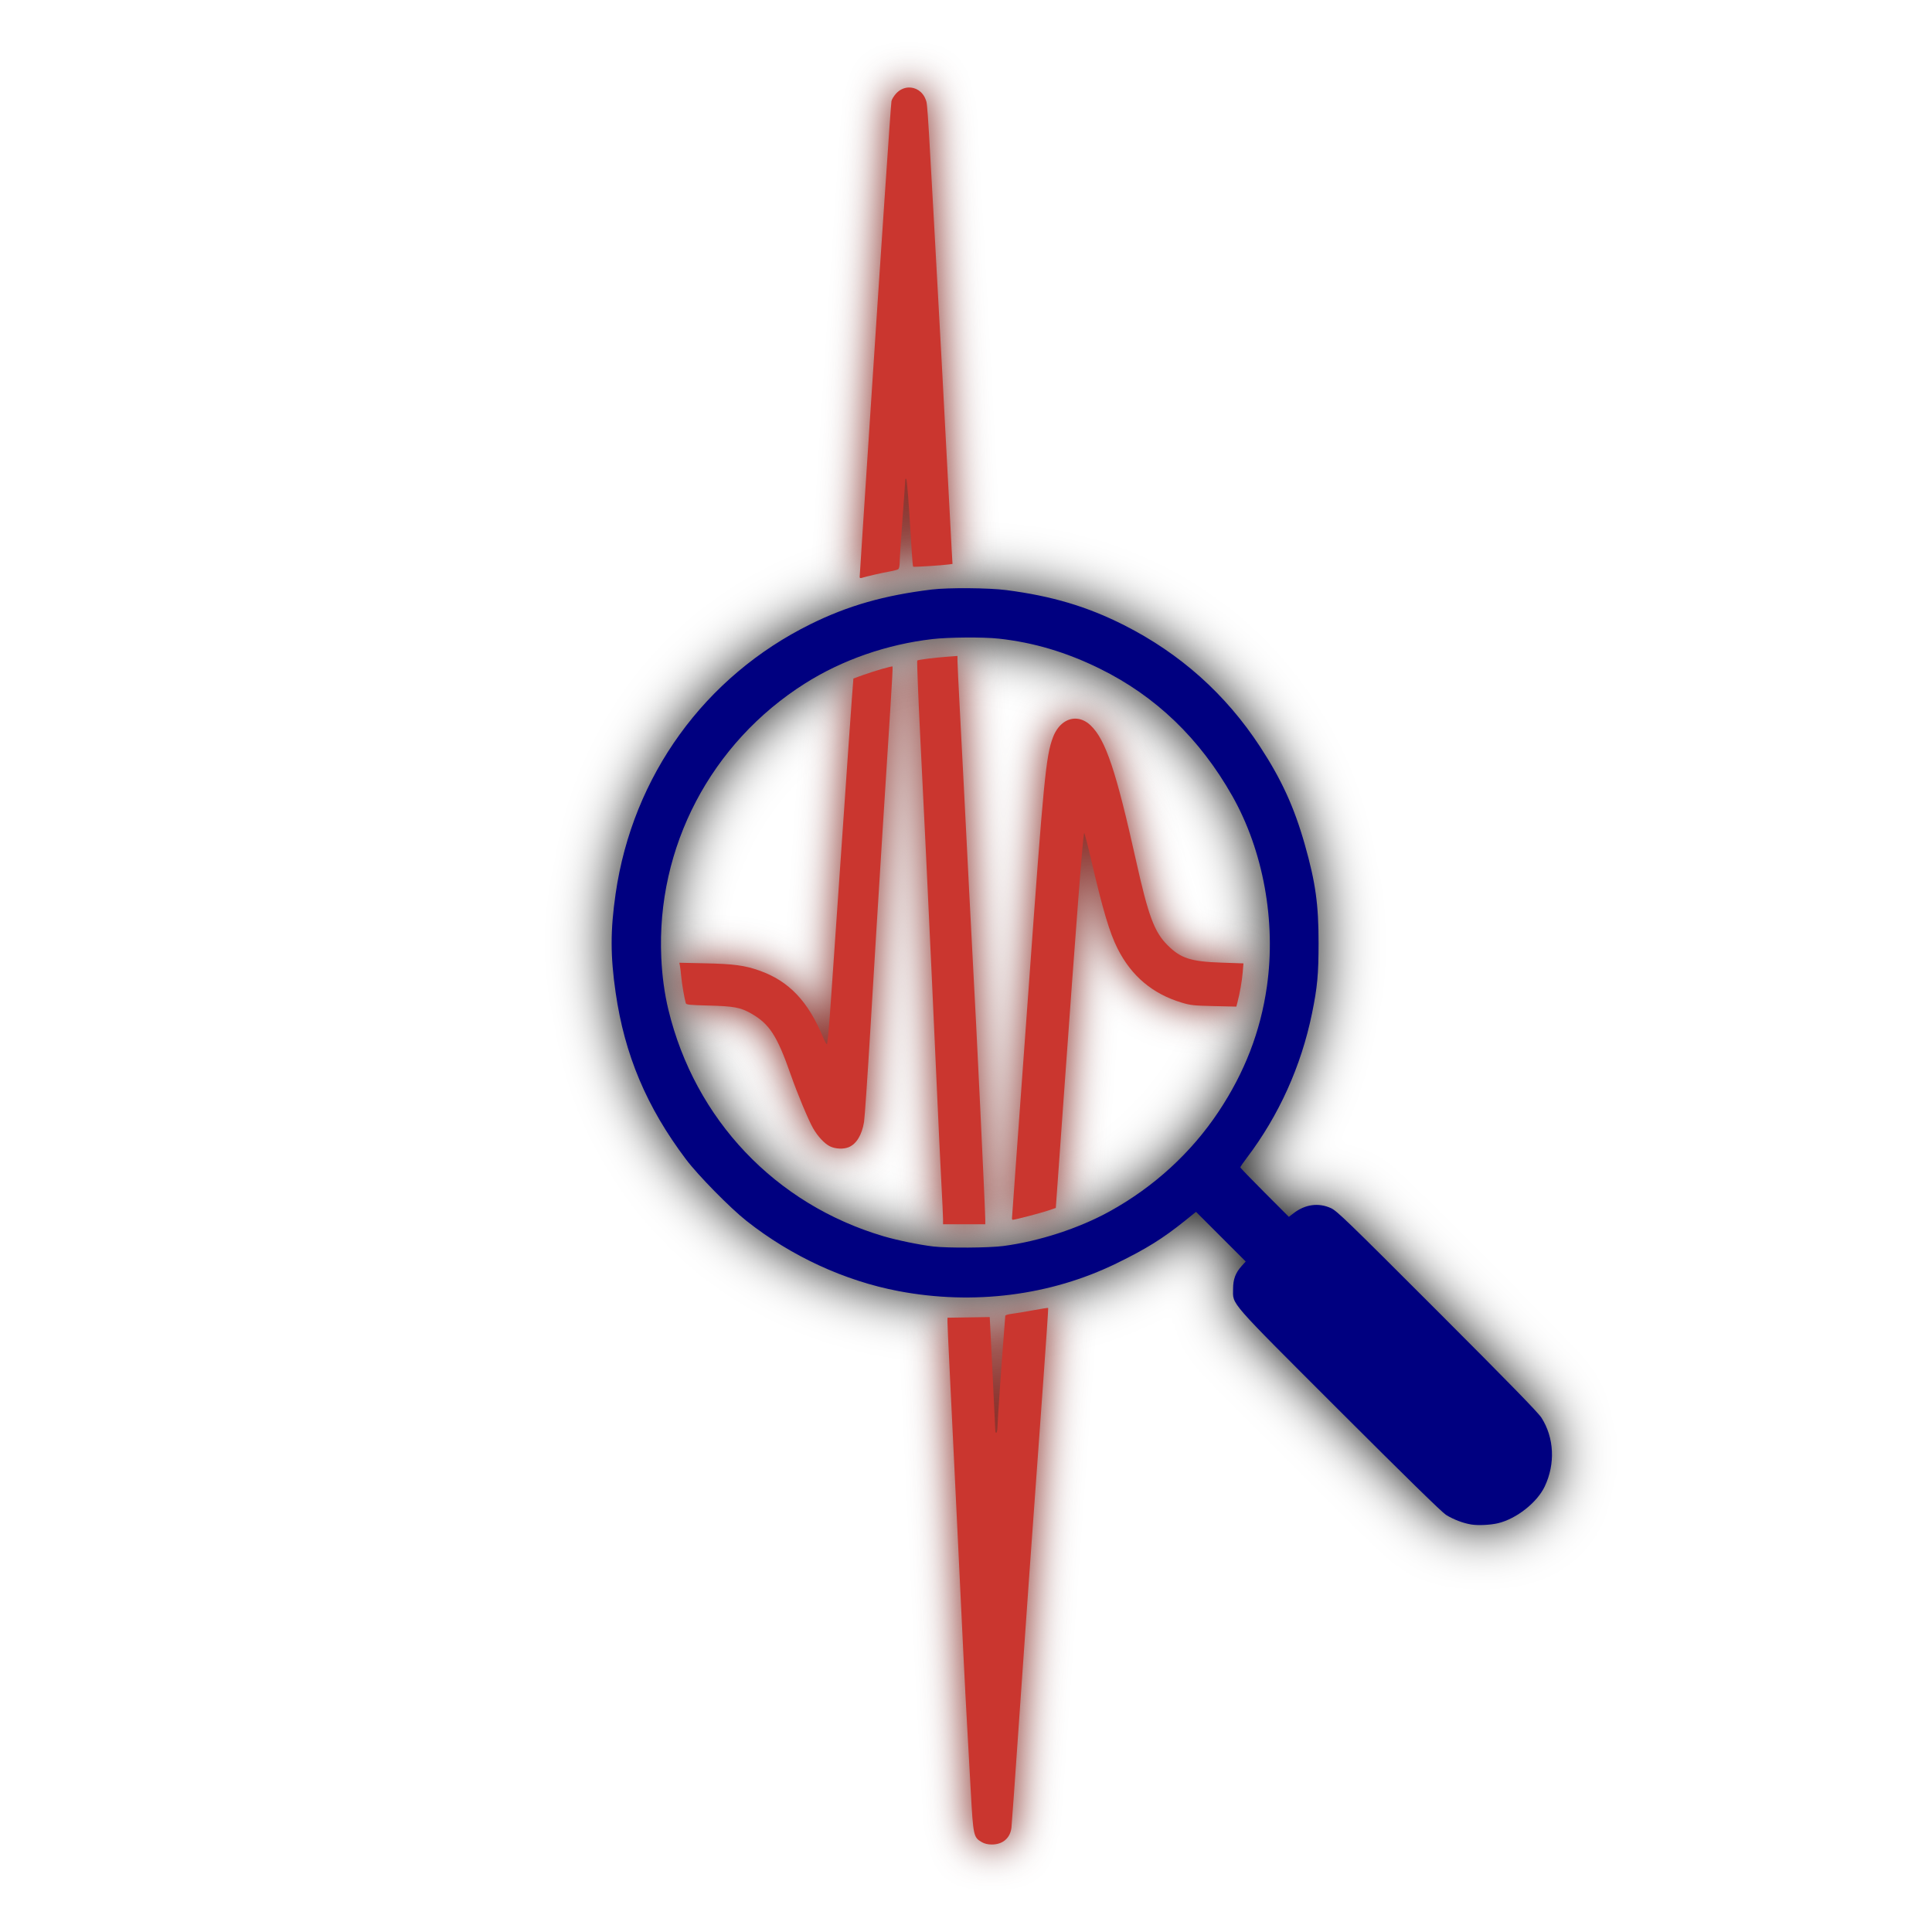
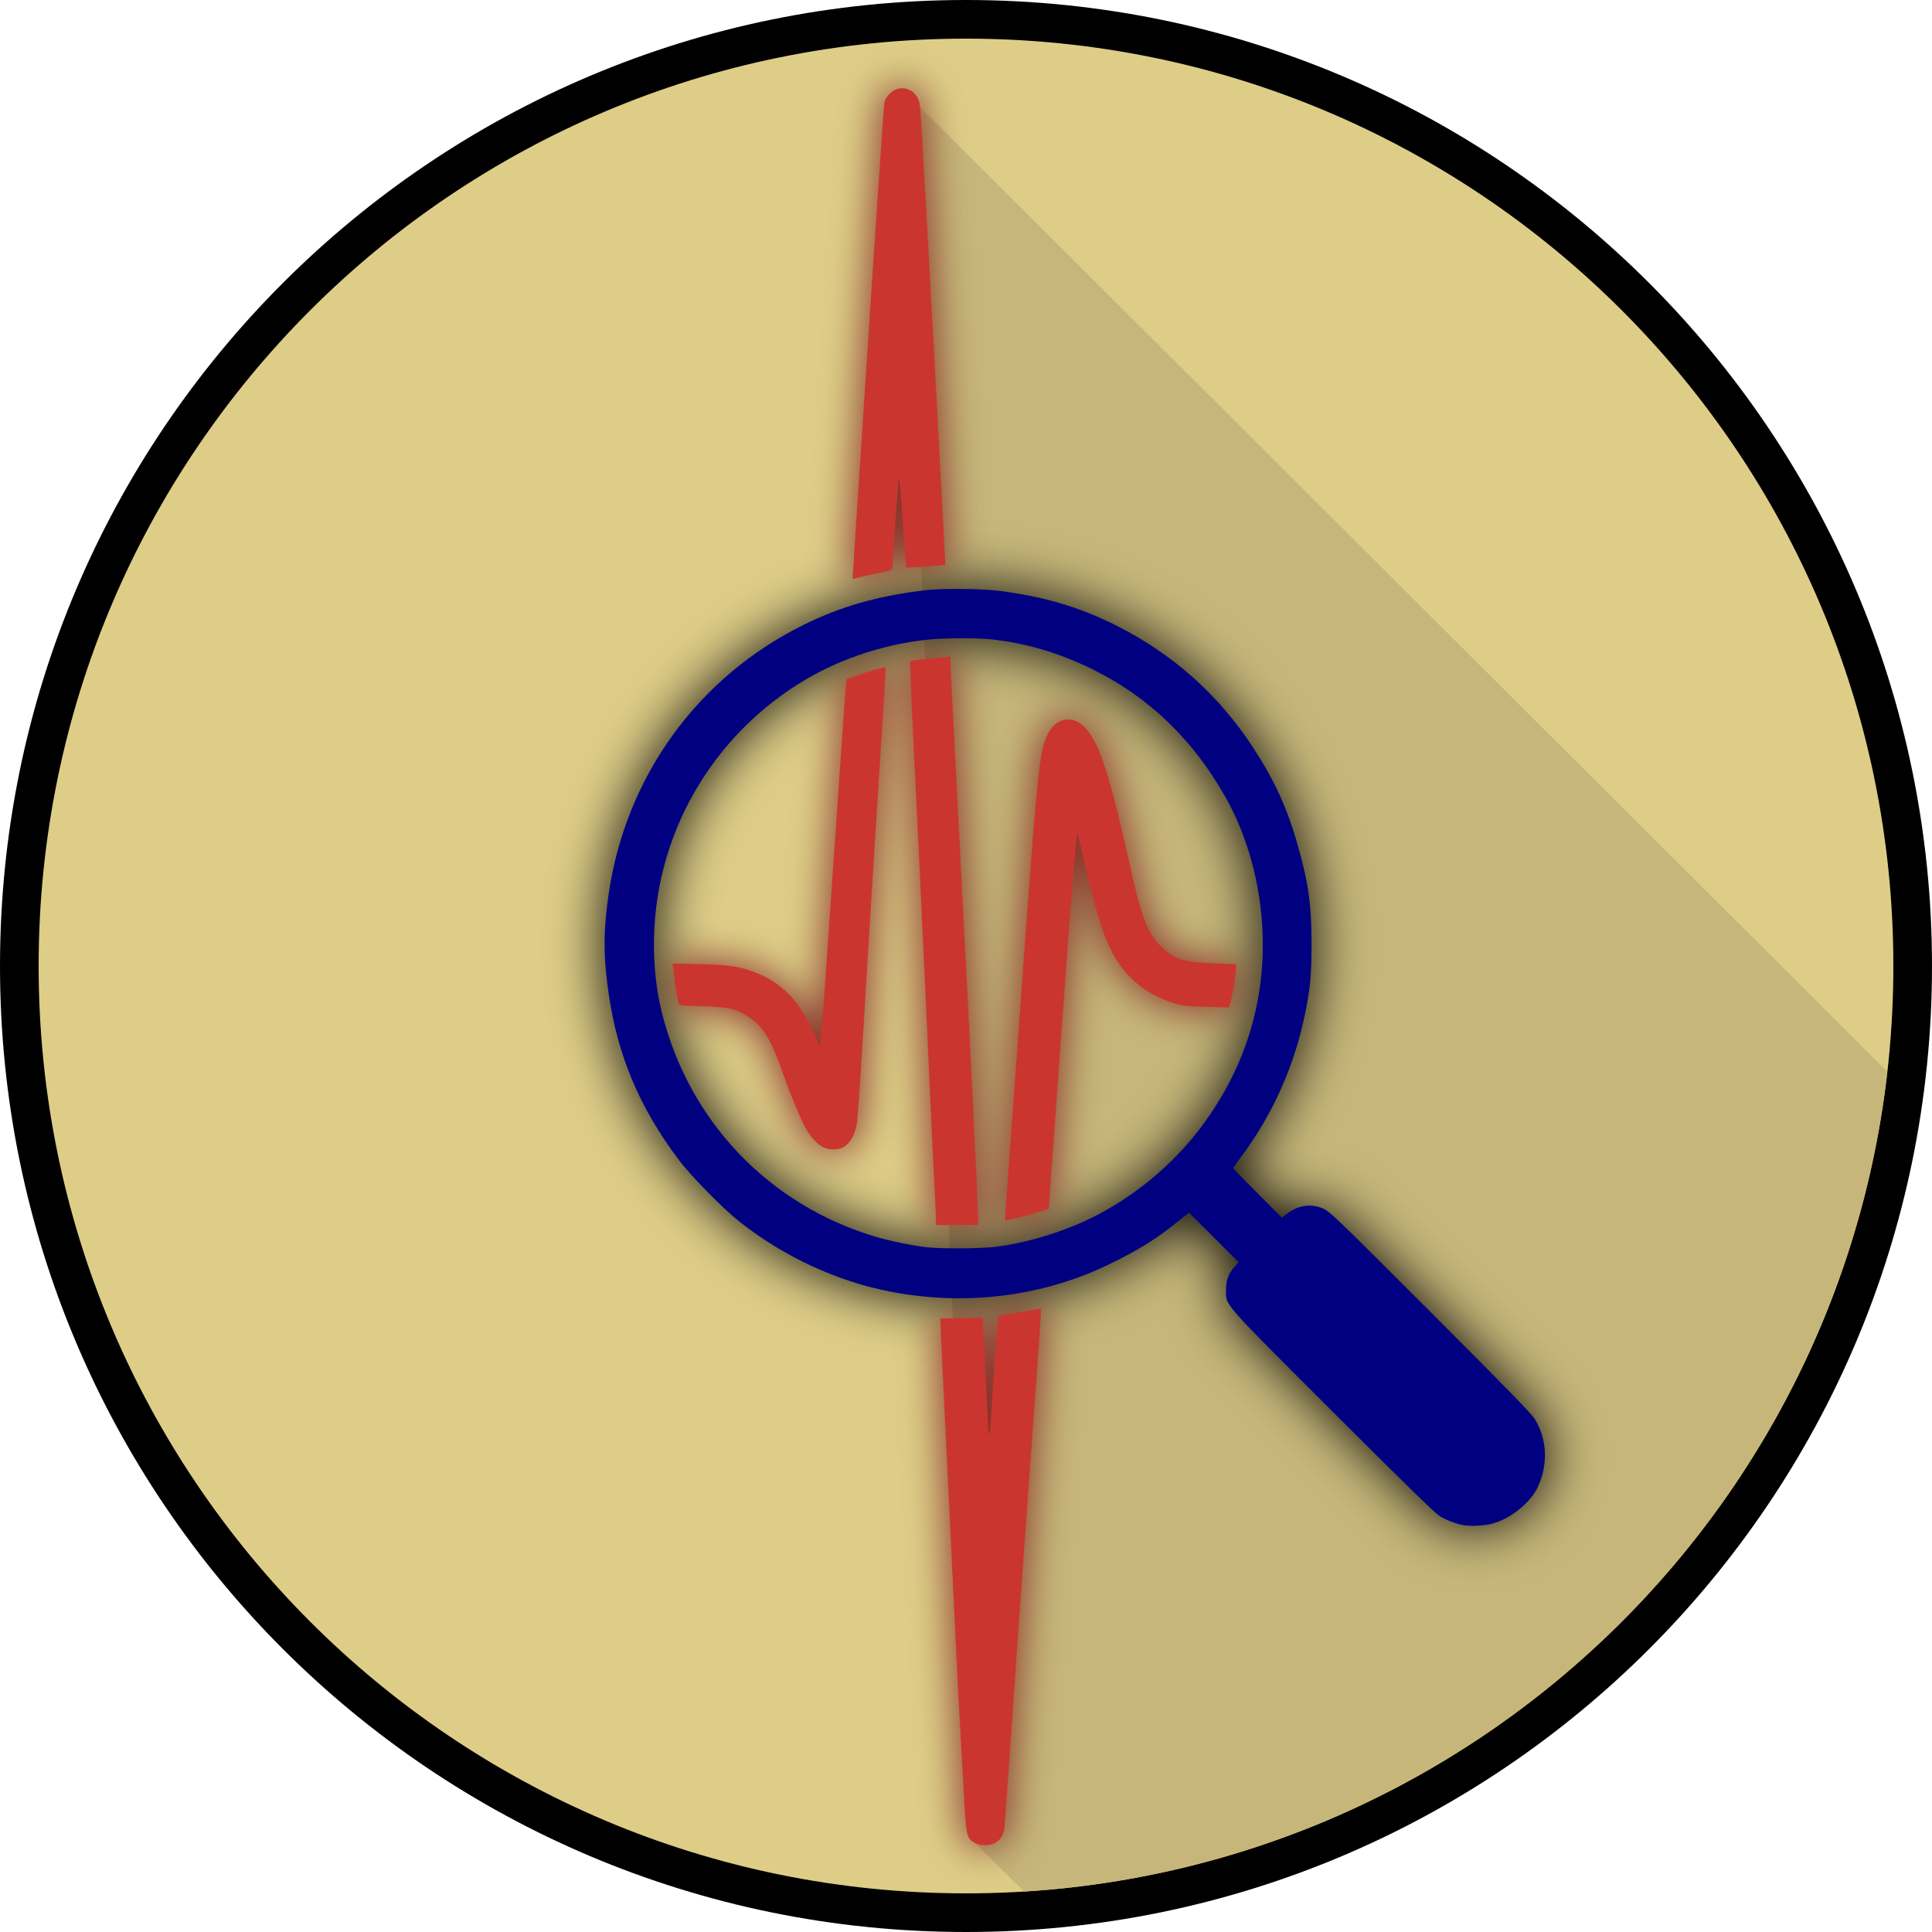
<svg xmlns="http://www.w3.org/2000/svg" version="1.1" id="svg1" width="2500" height="2500" viewBox="0 0 2500 2500">
  <defs id="defs1">
    <filter style="color-interpolation-filters:sRGB" id="filter14" x="-0.087" y="-0.028" width="1.174" height="1.056">
      <feGaussianBlur stdDeviation="5.652" id="feGaussianBlur14" />
    </filter>
    <filter style="color-interpolation-filters:sRGB" id="filter15" x="-0.072" y="-0.072" width="1.144" height="1.144">
      <feGaussianBlur stdDeviation="8.1" id="feGaussianBlur15" />
    </filter>
  </defs>
  <g id="g1">
-     <path style="fill:#000000;fill-opacity:1;filter:url(#filter15)" d="m 762.384,564.909 c -2.363,-0.37 -5.189,-1.445 -7.344,-2.794 -1.148,-0.719 -11.791,-11.127 -30.625,-29.952 -32.443,-32.427 -30.655,-30.38 -30.646,-35.091 0.005,-2.787 0.701,-4.63 2.498,-6.619 l 1.139,-1.261 -7.152,-7.147 -7.152,-7.147 -3.15,2.534 c -6.407,5.154 -11.167,8.117 -19.79,12.321 -18.997,9.262 -41.093,12.064 -62.72,7.955 -15.502,-2.946 -30.925,-10.067 -43.733,-20.193 -4.737,-3.745 -13.956,-13.122 -17.424,-17.723 -11.332,-15.031 -17.661,-30.03 -20.256,-48 -1.534,-10.619 -1.536,-17.914 -0.007,-28.48 4.902,-33.897 25.625,-62.542 56.14,-77.604 10.765,-5.313 21.147,-8.277 34.88,-9.957 4.71,-0.576 16.406,-0.485 21.43,0.166 13.167,1.708 23.314,4.729 33.93,10.1 16.16,8.176 29.248,19.87 39.112,34.943 6.202,9.478 9.85,17.453 12.898,28.2 3.089,10.893 3.972,17.213 3.964,28.391 -0.006,9.013 -0.352,12.724 -1.887,20.215 -3.11,15.181 -9.526,29.395 -18.782,41.606 -1.026,1.354 -1.864,2.578 -1.862,2.72 0.002,0.142 3.148,3.407 6.991,7.254 l 6.988,6.995 1.468,-1.121 c 3.268,-2.494 7.107,-2.998 10.635,-1.394 1.733,0.788 4.633,3.591 30.605,29.577 20.773,20.785 29.053,29.274 30.003,30.762 3.677,5.756 4.033,13.283 0.938,19.797 -2.191,4.611 -8.119,9.284 -13.392,10.557 -2.163,0.522 -5.699,0.701 -7.696,0.388 z M 627.584,484.74 c 10.267,-1.337 21.812,-5.093 30.641,-9.967 12.758,-7.044 23.517,-16.896 31.386,-28.741 7.512,-11.307 12.046,-23.058 13.892,-36 2.67,-18.718 -1.03,-39.085 -9.968,-54.865 -9.373,-16.549 -22.063,-28.734 -38.174,-36.654 -9.623,-4.731 -19.02,-7.521 -29.027,-8.619 -4.459,-0.489 -14.46,-0.42 -19.187,0.133 -13.116,1.534 -25.869,5.978 -36.585,12.748 -27.091,17.115 -42.855,47.172 -41.399,78.938 0.245,5.343 0.94,10.437 2.05,15.021 7.651,31.599 30.813,55.995 61.883,65.18 3.939,1.165 10.562,2.525 14.426,2.963 4.229,0.48 15.943,0.4 20.064,-0.137 z" id="path15" transform="matrix(4.495088,0,0,4.495088,-1522.941,-566.5975)" />
-     <path id="path14" style="fill:#9f362f;fill-opacity:1;stroke:#000000;stroke-opacity:1;filter:url(#filter14)" d="m 600.252,151.244 c -1.252,0.075 -2.508,0.643 -3.512,1.754 -0.617,0.683 -1.208,1.652 -1.314,2.156 -0.175,0.83 -3.214,45.725 -6.113,90.355 -0.623,9.592 -1.561,23.93 -2.086,31.861 -0.525,7.931 -0.955,14.599 -0.955,14.82 0,0.235 0.232,0.329 0.561,0.227 1.381,-0.432 5.88,-1.468 7.92,-1.824 1.232,-0.215 2.419,-0.527 2.639,-0.695 0.23,-0.175 0.4,-1.014 0.4,-1.969 0,-0.915 0.361,-6.469 0.801,-12.34 0.44,-5.871 0.799,-10.965 0.799,-11.32 0,-0.39 0.113,-0.527 0.283,-0.344 0.247,0.266 0.709,6.378 1.594,21.02 0.135,2.241 0.318,4.144 0.404,4.23 0.148,0.148 8.304,-0.363 10.363,-0.65 l 0.963,-0.135 -0.229,-3.92 c -0.126,-2.156 -0.668,-12.345 -1.205,-22.641 -0.537,-10.296 -1.194,-22.68 -1.459,-27.52 -4.445,-81.114 -4.258,-78.055 -4.82,-79.586 -0.87,-2.366 -2.946,-3.606 -5.033,-3.48 z m 14.18,163.631 -2.801,0.207 c -3.87,0.286 -8.514,0.874 -8.781,1.111 -0.122,0.108 0.268,10.061 0.867,22.117 0.6,12.056 1.315,26.6 1.588,32.32 1.449,30.333 2.178,46.048 3.047,65.6 0.528,11.88 1.176,25.55 1.439,30.377 0.264,4.827 0.48,9.469 0.48,10.318 v 1.545 h 6.08 6.08 v -1.359 c -10e-4,-2.639 -2.751,-59.768 -3.523,-73.201 -0.177,-3.08 -0.679,-12.655 -1.113,-21.279 -1.144,-22.693 -1.998,-39.301 -2.725,-52.924 -0.351,-6.579 -0.639,-12.607 -0.639,-13.396 z m -18.686,3.043 c -0.192,-0.192 -5.225,1.261 -8.611,2.486 l -2.668,0.965 -0.387,5.031 c -0.213,2.767 -0.667,9.134 -1.008,14.15 -0.341,5.016 -0.837,12.216 -1.102,16 -1.73,24.719 -3.229,46.392 -3.975,57.439 -0.526,7.789 -0.985,12.752 -1.174,12.676 -0.171,-0.069 -0.612,-0.86 -0.98,-1.76 -4.338,-10.578 -9.887,-16.432 -18.451,-19.463 -4.185,-1.481 -7.375,-1.909 -15.553,-2.09 l -7.475,-0.164 0.174,0.92 c 0.096,0.506 0.267,1.928 0.379,3.16 0.183,2.009 0.903,6.199 1.301,7.561 0.132,0.45 1.016,0.542 6.623,0.686 7.15,0.183 9.091,0.539 12.072,2.217 5.379,3.027 7.566,6.384 11.525,17.697 1.913,5.465 5.046,12.98 6.416,15.389 1.333,2.343 3.282,4.439 4.854,5.217 1.583,0.784 3.936,0.884 5.455,0.234 2.199,-0.941 3.754,-3.517 4.369,-7.238 0.189,-1.144 0.989,-12.808 1.779,-25.92 0.79,-13.112 1.584,-26.217 1.766,-29.121 0.181,-2.904 0.974,-15.648 1.762,-28.32 0.788,-12.672 1.798,-28.567 2.244,-35.322 0.446,-6.755 0.745,-12.349 0.664,-12.43 z m 52.475,15.004 c -2.573,0.055 -5.014,1.958 -6.305,5.389 -2.037,5.414 -2.664,11.88 -7.004,72.16 -1.052,14.608 -2.561,35.416 -3.354,46.24 -0.793,10.824 -1.444,19.86 -1.445,20.08 -10e-4,0.22 0.11,0.4 0.246,0.4 0.615,0 8.137,-1.967 10.145,-2.652 l 2.23,-0.762 2.141,-29.895 c 3.866,-53.989 5.727,-78.053 6.035,-78.053 0.115,0 1.034,3.564 2.045,7.92 3.305,14.242 5.267,20.823 7.562,25.375 3.981,7.896 10.063,13.019 18.461,15.549 2.528,0.762 3.465,0.862 9.271,0.998 l 6.457,0.15 0.322,-1.236 c 0.689,-2.642 1.303,-6.147 1.51,-8.623 l 0.217,-2.588 -6.203,-0.209 c -8.952,-0.301 -11.857,-1.232 -15.641,-5.016 -3.833,-3.833 -5.529,-8.391 -9.109,-24.48 -5.732,-25.758 -8.711,-34.628 -13.027,-38.783 -1.419,-1.367 -3.011,-1.998 -4.555,-1.965 z m -7.678,169.633 c -0.057,-0.057 -2.075,0.26 -4.484,0.705 -2.409,0.445 -5.164,0.901 -6.123,1.014 -0.959,0.113 -1.745,0.365 -1.748,0.561 -0.003,0.196 -0.143,2.013 -0.311,4.037 -0.628,7.596 -1.926,26.376 -1.926,27.859 0,0.848 -0.144,1.631 -0.32,1.74 -0.184,0.114 -0.321,-0.184 -0.322,-0.701 -10e-4,-0.615 -1.565,-32.58 -1.594,-32.58 -9.6e-4,0 -2.738,0.042 -6.082,0.094 l -6.082,0.094 0.002,1.348 c 5.9e-4,0.741 0.214,5.521 0.475,10.625 0.26,5.104 1.197,24.401 2.08,42.881 2.035,42.565 2.439,50.754 3.043,61.6 0.269,4.84 0.772,13.887 1.117,20.104 0.702,12.632 0.791,13.033 3.158,14.406 0.778,0.451 1.729,0.679 2.859,0.684 3.158,0.014 5.311,-1.818 5.68,-4.832 0.094,-0.771 1.103,-14.936 2.242,-31.48 1.927,-27.988 3.422,-48.97 7.012,-98.387 0.786,-10.816 1.382,-19.712 1.324,-19.77 z" transform="matrix(4.495088,0,0,4.495088,-1522.941,-566.5975)" />
-     <path id="path1" style="fill:#ca362f;fill-opacity:1;stroke:none;stroke-width:4.495;stroke-opacity:1" d="m 1175.244,113.258 c -5.63,0.339 -11.272,2.888 -15.786,7.884 -2.772,3.068 -5.431,7.428 -5.909,9.693 -0.787,3.731 -14.445,205.539 -27.48,406.156 -2.801,43.117 -7.017,107.569 -9.377,143.219 -2.36,35.651 -4.293,65.626 -4.293,66.619 0,1.058 1.042,1.481 2.52,1.018 6.207,-1.941 26.433,-6.599 35.601,-8.2 5.538,-0.967 10.872,-2.37 11.861,-3.125 1.032,-0.788 1.8,-4.559 1.8,-8.85 0,-4.112 1.622,-29.077 3.6,-55.469 1.978,-26.392 3.591,-49.287 3.591,-50.886 0,-1.752 0.509,-2.369 1.273,-1.545 1.109,1.195 3.189,28.668 7.164,94.485 0.609,10.074 1.43,18.629 1.817,19.016 0.666,0.666 37.326,-1.633 46.584,-2.924 l 4.328,-0.606 -1.027,-17.62 c -0.567,-9.691 -3.004,-55.49 -5.417,-101.772 -2.413,-46.281 -5.366,-101.946 -6.558,-123.703 -19.979,-364.616 -19.139,-350.866 -21.668,-357.746 -3.91,-10.637 -13.242,-16.21 -22.625,-15.645 z m 63.739,735.535 -12.59,0.931 c -17.394,1.287 -38.271,3.929 -39.472,4.996 -0.549,0.488 1.203,45.226 3.898,99.419 2.695,54.193 5.91,119.571 7.138,145.283 6.511,136.35 9.79,206.988 13.696,294.876 2.373,53.402 5.284,114.85 6.471,136.547 1.186,21.697 2.16,42.565 2.16,46.382 v 6.944 h 27.331 27.33 v -6.111 c 0,-11.863 -12.366,-268.662 -15.838,-329.046 -0.796,-13.845 -3.05,-56.887 -5.004,-95.652 -5.142,-102.008 -8.981,-176.663 -12.247,-237.897 -1.577,-29.575 -2.871,-56.67 -2.871,-60.218 z m -83.993,13.678 c -0.864,-0.864 -23.486,5.668 -38.709,11.176 l -11.993,4.337 -1.738,22.616 c -0.958,12.437 -2.997,41.06 -4.53,63.607 -1.533,22.547 -3.761,54.912 -4.952,71.921 -7.774,111.113 -14.514,208.538 -17.866,258.195 -2.364,35.012 -4.428,57.32 -5.277,56.979 -0.766,-0.308 -2.749,-3.867 -4.407,-7.91 -19.497,-47.549 -44.443,-73.864 -82.94,-87.487 -18.811,-6.657 -33.153,-8.582 -69.911,-9.394 l -33.599,-0.738 0.781,4.135 c 0.432,2.277 1.2,8.667 1.703,14.205 0.821,9.032 4.06,27.865 5.847,33.985 0.591,2.025 4.568,2.437 29.771,3.082 32.142,0.822 40.864,2.423 54.266,9.965 24.18,13.607 34.009,28.697 51.808,79.551 8.597,24.564 22.682,58.347 28.841,69.173 5.992,10.534 14.751,19.953 21.817,23.45 7.115,3.522 17.694,3.975 24.521,1.054 9.886,-4.23 16.876,-15.808 19.64,-32.537 0.85,-5.142 4.448,-57.573 7.998,-116.512 3.55,-58.94 7.122,-117.848 7.937,-130.902 0.814,-13.054 4.377,-70.341 7.919,-127.302 3.542,-56.962 8.083,-128.41 10.088,-158.777 2.005,-30.366 3.348,-55.509 2.985,-55.873 z m 235.878,67.444 c -11.565,0.249 -22.539,8.803 -28.34,24.223 -9.157,24.338 -11.975,53.403 -31.483,324.366 -4.728,65.664 -11.511,159.199 -15.074,207.854 -3.564,48.655 -6.492,89.273 -6.497,90.262 0,0.989 0.493,1.8 1.106,1.8 2.767,0 36.577,-8.841 45.601,-11.922 l 10.026,-3.424 9.622,-134.379 c 17.376,-242.683 25.742,-350.854 27.129,-350.854 0.516,0 4.647,16.02 9.192,35.601 14.858,64.018 23.676,93.599 33.994,114.063 17.896,35.492 45.233,58.522 82.984,69.893 11.366,3.424 15.577,3.874 41.676,4.486 l 29.025,0.676 1.449,-5.557 c 3.099,-11.875 5.859,-27.63 6.787,-38.761 l 0.975,-11.633 -27.884,-0.939 c -40.24,-1.351 -53.299,-5.539 -70.306,-22.546 -17.228,-17.228 -24.854,-37.72 -40.947,-110.042 -25.765,-115.784 -39.158,-155.655 -58.559,-174.334 -6.38,-6.143 -13.534,-8.982 -20.474,-8.832 z m -34.512,762.514 c -0.258,-0.258 -9.328,1.169 -20.158,3.169 -10.83,2 -23.214,4.05 -27.524,4.556 -4.309,0.506 -7.844,1.64 -7.858,2.52 -0.013,0.88 -0.644,9.049 -1.396,18.147 -2.821,34.145 -8.657,118.564 -8.657,125.23 0,3.811 -0.649,7.334 -1.44,7.822 -0.828,0.512 -1.444,-0.826 -1.449,-3.152 0,-2.763 -7.035,-146.45 -7.164,-146.45 0,0 -12.307,0.19 -27.339,0.421 l -27.339,0.421 0.01,6.058 c 0,3.329 0.963,24.817 2.133,47.76 1.17,22.943 5.379,109.684 9.35,192.753 9.148,191.333 10.964,228.145 13.678,276.896 1.211,21.756 3.468,62.422 5.022,90.367 3.156,56.783 3.554,58.586 14.196,64.757 3.498,2.029 7.771,3.05 12.853,3.073 14.196,0.062 23.871,-8.172 25.531,-21.72 0.424,-3.465 4.959,-67.141 10.079,-141.507 8.662,-125.807 15.383,-220.126 31.518,-442.257 3.532,-48.619 6.21,-88.608 5.952,-88.866 z" />
-     <path style="fill:#000080;fill-opacity:1;stroke-width:4.495" d="m 1904.043,1972.72 c -10.621,-1.663 -23.324,-6.496 -33.013,-12.56 -5.162,-3.231 -53,-50.018 -137.661,-134.638 -145.833,-145.761 -137.798,-136.562 -137.758,-157.736 0.022,-12.526 3.15,-20.811 11.229,-29.753 l 5.12,-5.667 -32.151,-32.127 -32.151,-32.127 -14.161,11.39 c -28.802,23.166 -50.197,36.486 -88.959,55.385 -85.393,41.633 -184.716,54.23 -281.932,35.757 -69.684,-13.242 -139.009,-45.252 -196.581,-90.77 -21.292,-16.834 -62.732,-58.984 -78.322,-79.665 -50.936,-67.568 -79.387,-134.986 -91.054,-215.764 -6.894,-47.733 -6.902,-80.526 -0.032,-128.02 22.036,-152.369 115.188,-281.134 252.355,-348.835 48.388,-23.883 95.06,-37.206 156.789,-44.758 21.172,-2.59 73.749,-2.182 96.33,0.748 59.189,7.68 104.796,21.256 152.518,45.402 72.639,36.753 131.474,89.316 175.812,157.07 27.881,42.605 44.275,78.451 57.976,126.763 13.887,48.967 17.854,77.374 17.82,127.62 -0.027,40.513 -1.585,57.198 -8.482,90.87 -13.979,68.24 -42.821,132.132 -84.425,187.022 -4.612,6.085 -8.378,11.587 -8.368,12.227 0.01,0.64 14.151,15.313 31.426,32.607 l 31.41,31.444 6.601,-5.038 c 14.689,-11.213 31.946,-13.475 47.805,-6.267 7.789,3.54 20.827,16.141 137.572,132.953 93.378,93.431 130.596,131.591 134.868,138.279 16.528,25.875 18.131,59.707 4.216,88.989 -9.849,20.726 -36.495,41.732 -60.199,47.456 -9.724,2.348 -25.616,3.15 -34.593,1.744 z m -605.94,-360.367 c 46.149,-6.011 98.045,-22.893 137.732,-44.804 57.347,-31.662 105.709,-75.948 141.081,-129.192 33.766,-50.826 54.149,-103.646 62.447,-161.823 12.001,-84.138 -4.632,-175.69 -44.807,-246.624 -42.132,-74.388 -99.176,-129.162 -171.595,-164.765 -43.258,-21.267 -85.496,-33.809 -130.481,-38.745 -20.046,-2.2 -65,-1.888 -86.248,0.597 -58.956,6.896 -116.281,26.871 -164.455,57.304 -121.779,76.931 -192.639,212.043 -186.094,354.833 1.101,24.015 4.227,46.917 9.216,67.523 34.393,142.039 138.508,251.701 278.17,292.988 17.707,5.235 47.476,11.35 64.846,13.321 19.009,2.157 71.666,1.799 90.188,-0.614 z" id="path2" />
+     <circle style="fill:#000000;stroke-width:0.946" id="path3" cx="1250" cy="1250" r="1250" />
+     <circle style="fill:#decd87;stroke-width:0.908" id="circle3" cx="1250" cy="1250" r="1200" />
+     <path id="path4" style="fill:#c6b679;fill-opacity:1" d="M 1166.139 114.244 L 1261.316 2384.693 L 1325.191 2447.643 A 1200 1200 0 0 0 2442.186 1386.717 L 1166.139 114.244 z " />
+     <path style="fill:#000000;fill-opacity:1;filter:url(#filter15)" d="m 762.384,564.909 c -2.363,-0.37 -5.189,-1.445 -7.344,-2.794 -1.148,-0.719 -11.791,-11.127 -30.625,-29.952 -32.443,-32.427 -30.655,-30.38 -30.646,-35.091 0.005,-2.787 0.701,-4.63 2.498,-6.619 l 1.139,-1.261 -7.152,-7.147 -7.152,-7.147 -3.15,2.534 c -6.407,5.154 -11.167,8.117 -19.79,12.321 -18.997,9.262 -41.093,12.064 -62.72,7.955 -15.502,-2.946 -30.925,-10.067 -43.733,-20.193 -4.737,-3.745 -13.956,-13.122 -17.424,-17.723 -11.332,-15.031 -17.661,-30.03 -20.256,-48 -1.534,-10.619 -1.536,-17.914 -0.007,-28.48 4.902,-33.897 25.625,-62.542 56.14,-77.604 10.765,-5.313 21.147,-8.277 34.88,-9.957 4.71,-0.576 16.406,-0.485 21.43,0.166 13.167,1.708 23.314,4.729 33.93,10.1 16.16,8.176 29.248,19.87 39.112,34.943 6.202,9.478 9.85,17.453 12.898,28.2 3.089,10.893 3.972,17.213 3.964,28.391 -0.006,9.013 -0.352,12.724 -1.887,20.215 -3.11,15.181 -9.526,29.395 -18.782,41.606 -1.026,1.354 -1.864,2.578 -1.862,2.72 0.002,0.142 3.148,3.407 6.991,7.254 l 6.988,6.995 1.468,-1.121 c 3.268,-2.494 7.107,-2.998 10.635,-1.394 1.733,0.788 4.633,3.591 30.605,29.577 20.773,20.785 29.053,29.274 30.003,30.762 3.677,5.756 4.033,13.283 0.938,19.797 -2.191,4.611 -8.119,9.284 -13.392,10.557 -2.163,0.522 -5.699,0.701 -7.696,0.388 z M 627.584,484.74 c 10.267,-1.337 21.812,-5.093 30.641,-9.967 12.758,-7.044 23.517,-16.896 31.386,-28.741 7.512,-11.307 12.046,-23.058 13.892,-36 2.67,-18.718 -1.03,-39.085 -9.968,-54.865 -9.373,-16.549 -22.063,-28.734 -38.174,-36.654 -9.623,-4.731 -19.02,-7.521 -29.027,-8.619 -4.459,-0.489 -14.46,-0.42 -19.187,0.133 -13.116,1.534 -25.869,5.978 -36.585,12.748 -27.091,17.115 -42.855,47.172 -41.399,78.938 0.245,5.343 0.94,10.437 2.05,15.021 7.651,31.599 30.813,55.995 61.883,65.18 3.939,1.165 10.562,2.525 14.426,2.963 4.229,0.48 15.943,0.4 20.064,-0.137 z" id="path15" transform="matrix(4.495088,0,0,4.495088,-1532.047,-565.6115)" />
+     <path id="path14" style="fill:#9f362f;fill-opacity:1;stroke:#000000;stroke-opacity:1;filter:url(#filter14)" d="m 600.252,151.244 c -1.252,0.075 -2.508,0.643 -3.512,1.754 -0.617,0.683 -1.208,1.652 -1.314,2.156 -0.175,0.83 -3.214,45.725 -6.113,90.355 -0.623,9.592 -1.561,23.93 -2.086,31.861 -0.525,7.931 -0.955,14.599 -0.955,14.82 0,0.235 0.232,0.329 0.561,0.227 1.381,-0.432 5.88,-1.468 7.92,-1.824 1.232,-0.215 2.419,-0.527 2.639,-0.695 0.23,-0.175 0.4,-1.014 0.4,-1.969 0,-0.915 0.361,-6.469 0.801,-12.34 0.44,-5.871 0.799,-10.965 0.799,-11.32 0,-0.39 0.113,-0.527 0.283,-0.344 0.247,0.266 0.709,6.378 1.594,21.02 0.135,2.241 0.318,4.144 0.404,4.23 0.148,0.148 8.304,-0.363 10.363,-0.65 l 0.963,-0.135 -0.229,-3.92 c -0.126,-2.156 -0.668,-12.345 -1.205,-22.641 -0.537,-10.296 -1.194,-22.68 -1.459,-27.52 -4.445,-81.114 -4.258,-78.055 -4.82,-79.586 -0.87,-2.366 -2.946,-3.606 -5.033,-3.48 z m 14.18,163.631 -2.801,0.207 c -3.87,0.286 -8.514,0.874 -8.781,1.111 -0.122,0.108 0.268,10.061 0.867,22.117 0.6,12.056 1.315,26.6 1.588,32.32 1.449,30.333 2.178,46.048 3.047,65.6 0.528,11.88 1.176,25.55 1.439,30.377 0.264,4.827 0.48,9.469 0.48,10.318 v 1.545 h 6.08 6.08 v -1.359 c -10e-4,-2.639 -2.751,-59.768 -3.523,-73.201 -0.177,-3.08 -0.679,-12.655 -1.113,-21.279 -1.144,-22.693 -1.998,-39.301 -2.725,-52.924 -0.351,-6.579 -0.639,-12.607 -0.639,-13.396 z m -18.686,3.043 c -0.192,-0.192 -5.225,1.261 -8.611,2.486 l -2.668,0.965 -0.387,5.031 c -0.213,2.767 -0.667,9.134 -1.008,14.15 -0.341,5.016 -0.837,12.216 -1.102,16 -1.73,24.719 -3.229,46.392 -3.975,57.439 -0.526,7.789 -0.985,12.752 -1.174,12.676 -0.171,-0.069 -0.612,-0.86 -0.98,-1.76 -4.338,-10.578 -9.887,-16.432 -18.451,-19.463 -4.185,-1.481 -7.375,-1.909 -15.553,-2.09 l -7.475,-0.164 0.174,0.92 c 0.096,0.506 0.267,1.928 0.379,3.16 0.183,2.009 0.903,6.199 1.301,7.561 0.132,0.45 1.016,0.542 6.623,0.686 7.15,0.183 9.091,0.539 12.072,2.217 5.379,3.027 7.566,6.384 11.525,17.697 1.913,5.465 5.046,12.98 6.416,15.389 1.333,2.343 3.282,4.439 4.854,5.217 1.583,0.784 3.936,0.884 5.455,0.234 2.199,-0.941 3.754,-3.517 4.369,-7.238 0.189,-1.144 0.989,-12.808 1.779,-25.92 0.79,-13.112 1.584,-26.217 1.766,-29.121 0.181,-2.904 0.974,-15.648 1.762,-28.32 0.788,-12.672 1.798,-28.567 2.244,-35.322 0.446,-6.755 0.745,-12.349 0.664,-12.43 z m 52.475,15.004 c -2.573,0.055 -5.014,1.958 -6.305,5.389 -2.037,5.414 -2.664,11.88 -7.004,72.16 -1.052,14.608 -2.561,35.416 -3.354,46.24 -0.793,10.824 -1.444,19.86 -1.445,20.08 -10e-4,0.22 0.11,0.4 0.246,0.4 0.615,0 8.137,-1.967 10.145,-2.652 l 2.23,-0.762 2.141,-29.895 c 3.866,-53.989 5.727,-78.053 6.035,-78.053 0.115,0 1.034,3.564 2.045,7.92 3.305,14.242 5.267,20.823 7.562,25.375 3.981,7.896 10.063,13.019 18.461,15.549 2.528,0.762 3.465,0.862 9.271,0.998 l 6.457,0.15 0.322,-1.236 c 0.689,-2.642 1.303,-6.147 1.51,-8.623 l 0.217,-2.588 -6.203,-0.209 c -8.952,-0.301 -11.857,-1.232 -15.641,-5.016 -3.833,-3.833 -5.529,-8.391 -9.109,-24.48 -5.732,-25.758 -8.711,-34.628 -13.027,-38.783 -1.419,-1.367 -3.011,-1.998 -4.555,-1.965 z m -7.678,169.633 c -0.057,-0.057 -2.075,0.26 -4.484,0.705 -2.409,0.445 -5.164,0.901 -6.123,1.014 -0.959,0.113 -1.745,0.365 -1.748,0.561 -0.003,0.196 -0.143,2.013 -0.311,4.037 -0.628,7.596 -1.926,26.376 -1.926,27.859 0,0.848 -0.144,1.631 -0.32,1.74 -0.184,0.114 -0.321,-0.184 -0.322,-0.701 -10e-4,-0.615 -1.565,-32.58 -1.594,-32.58 -9.6e-4,0 -2.738,0.042 -6.082,0.094 l -6.082,0.094 0.002,1.348 c 5.9e-4,0.741 0.214,5.521 0.475,10.625 0.26,5.104 1.197,24.401 2.08,42.881 2.035,42.565 2.439,50.754 3.043,61.6 0.269,4.84 0.772,13.887 1.117,20.104 0.702,12.632 0.791,13.033 3.158,14.406 0.778,0.451 1.729,0.679 2.859,0.684 3.158,0.014 5.311,-1.818 5.68,-4.832 0.094,-0.771 1.103,-14.936 2.242,-31.48 1.927,-27.988 3.422,-48.97 7.012,-98.387 0.786,-10.816 1.382,-19.712 1.324,-19.77 z" transform="matrix(4.495088,0,0,4.495088,-1532.047,-565.6115)" />
+     <path id="path1" style="fill:#ca362f;fill-opacity:1;stroke:none;stroke-width:4.495;stroke-opacity:1" d="m 1166.139,114.244 c -5.63,0.339 -11.272,2.888 -15.786,7.884 -2.772,3.068 -5.431,7.428 -5.909,9.693 -0.787,3.731 -14.445,205.539 -27.48,406.156 -2.801,43.117 -7.017,107.569 -9.377,143.22 -2.36,35.651 -4.293,65.626 -4.293,66.619 0,1.058 1.042,1.481 2.52,1.018 6.207,-1.941 26.433,-6.599 35.601,-8.2 5.538,-0.967 10.872,-2.37 11.861,-3.126 1.032,-0.788 1.8,-4.559 1.8,-8.85 0,-4.112 1.622,-29.077 3.6,-55.469 1.978,-26.392 3.591,-49.288 3.591,-50.886 0,-1.752 0.509,-2.369 1.273,-1.545 1.109,1.195 3.189,28.668 7.164,94.485 0.609,10.074 1.43,18.629 1.817,19.016 0.666,0.666 37.326,-1.633 46.584,-2.924 l 4.328,-0.606 -1.027,-17.62 c -0.567,-9.691 -3.004,-55.49 -5.417,-101.772 -2.413,-46.282 -5.366,-101.947 -6.558,-123.703 -19.979,-364.616 -19.139,-350.866 -21.668,-357.746 -3.91,-10.637 -13.242,-16.209 -22.625,-15.645 z m 63.739,735.535 -12.59,0.931 c -17.394,1.287 -38.271,3.929 -39.472,4.996 -0.549,0.488 1.203,45.226 3.898,99.419 2.695,54.193 5.91,119.571 7.138,145.283 6.511,136.35 9.79,206.988 13.696,294.876 2.373,53.402 5.284,114.85 6.471,136.547 1.186,21.697 2.16,42.565 2.16,46.382 v 6.944 h 27.331 27.33 v -6.111 c 0,-11.863 -12.366,-268.662 -15.838,-329.046 -0.796,-13.845 -3.05,-56.887 -5.004,-95.652 -5.142,-102.008 -8.981,-176.663 -12.247,-237.897 -1.577,-29.575 -2.871,-56.67 -2.871,-60.218 z m -83.993,13.678 c -0.864,-0.864 -23.486,5.668 -38.709,11.176 l -11.993,4.337 -1.738,22.616 c -0.958,12.437 -2.997,41.06 -4.53,63.607 -1.533,22.547 -3.761,54.912 -4.952,71.921 -7.774,111.113 -14.514,208.538 -17.866,258.195 -2.364,35.012 -4.428,57.32 -5.277,56.979 -0.766,-0.308 -2.749,-3.867 -4.407,-7.91 -19.497,-47.549 -44.443,-73.864 -82.94,-87.487 -18.811,-6.657 -33.153,-8.582 -69.911,-9.394 l -33.599,-0.738 0.781,4.135 c 0.432,2.277 1.2,8.667 1.703,14.205 0.821,9.032 4.059,27.865 5.847,33.985 0.591,2.025 4.569,2.437 29.771,3.082 32.142,0.822 40.864,2.423 54.266,9.965 24.18,13.607 34.01,28.697 51.808,79.551 8.597,24.564 22.682,58.347 28.841,69.173 5.992,10.534 14.751,19.953 21.817,23.45 7.115,3.522 17.694,3.975 24.521,1.054 9.886,-4.23 16.876,-15.808 19.64,-32.537 0.85,-5.142 4.448,-57.573 7.998,-116.512 3.55,-58.94 7.122,-117.848 7.937,-130.902 0.814,-13.054 4.377,-70.341 7.919,-127.302 3.542,-56.962 8.083,-128.41 10.088,-158.777 2.005,-30.366 3.348,-55.509 2.985,-55.873 z m 235.878,67.444 c -11.565,0.249 -22.539,8.803 -28.34,24.223 -9.157,24.338 -11.975,53.403 -31.483,324.366 -4.728,65.664 -11.511,159.199 -15.074,207.854 -3.564,48.655 -6.492,89.273 -6.497,90.262 0,0.989 0.493,1.8 1.106,1.8 2.767,0 36.577,-8.841 45.601,-11.922 l 10.026,-3.424 9.622,-134.379 c 17.376,-242.683 25.742,-350.854 27.129,-350.854 0.516,0 4.647,16.02 9.192,35.601 14.858,64.018 23.676,93.599 33.994,114.063 17.896,35.492 45.233,58.522 82.984,69.893 11.366,3.424 15.577,3.874 41.676,4.486 l 29.025,0.676 1.449,-5.557 c 3.099,-11.875 5.859,-27.63 6.787,-38.761 l 0.975,-11.633 -27.884,-0.939 c -40.24,-1.351 -53.299,-5.539 -70.306,-22.546 -17.228,-17.228 -24.854,-37.72 -40.947,-110.042 -25.765,-115.784 -39.158,-155.655 -58.559,-174.334 -6.38,-6.143 -13.534,-8.982 -20.474,-8.832 z m -34.512,762.514 c -0.258,-0.258 -9.328,1.169 -20.158,3.169 -10.83,2 -23.214,4.05 -27.524,4.556 -4.309,0.506 -7.844,1.64 -7.858,2.52 -0.013,0.88 -0.644,9.049 -1.396,18.147 -2.821,34.145 -8.657,118.564 -8.657,125.23 0,3.811 -0.649,7.334 -1.44,7.822 -0.828,0.512 -1.444,-0.826 -1.449,-3.152 0,-2.763 -7.035,-146.45 -7.164,-146.45 0,0 -12.307,0.19 -27.339,0.421 l -27.339,0.421 0.01,6.058 c 0,3.329 0.963,24.817 2.133,47.76 1.17,22.943 5.379,109.684 9.35,192.753 9.148,191.333 10.964,228.145 13.678,276.896 1.211,21.756 3.468,62.422 5.022,90.367 3.156,56.783 3.554,58.586 14.196,64.757 3.498,2.029 7.771,3.05 12.853,3.073 14.196,0.062 23.871,-8.172 25.531,-21.72 0.424,-3.465 4.959,-67.141 10.079,-141.507 8.662,-125.807 15.383,-220.126 31.518,-442.257 3.532,-48.619 6.21,-88.608 5.952,-88.866 z" />
+     <path style="fill:#000080;fill-opacity:1;stroke-width:4.495" d="m 1894.937,1973.706 c -10.621,-1.663 -23.324,-6.496 -33.013,-12.56 -5.162,-3.231 -53,-50.018 -137.661,-134.638 -145.833,-145.761 -137.798,-136.562 -137.758,-157.736 0.022,-12.526 3.15,-20.811 11.229,-29.753 l 5.12,-5.667 -32.151,-32.127 -32.151,-32.127 -14.161,11.39 c -28.802,23.166 -50.197,36.486 -88.959,55.385 -85.393,41.633 -184.716,54.23 -281.932,35.757 -69.684,-13.242 -139.009,-45.252 -196.581,-90.77 -21.292,-16.834 -62.732,-58.984 -78.322,-79.665 -50.936,-67.568 -79.387,-134.986 -91.054,-215.764 -6.894,-47.733 -6.902,-80.526 -0.032,-128.02 22.036,-152.369 115.188,-281.134 252.355,-348.835 48.388,-23.883 95.06,-37.206 156.789,-44.758 21.172,-2.59 73.749,-2.182 96.33,0.748 59.189,7.68 104.796,21.256 152.518,45.403 72.639,36.753 131.474,89.316 175.812,157.07 27.881,42.605 44.275,78.451 57.976,126.763 13.887,48.967 17.854,77.374 17.82,127.62 -0.027,40.513 -1.585,57.198 -8.482,90.87 -13.979,68.24 -42.821,132.132 -84.425,187.022 -4.612,6.085 -8.378,11.587 -8.368,12.227 0.01,0.64 14.151,15.313 31.426,32.607 l 31.41,31.444 6.601,-5.038 c 14.689,-11.213 31.946,-13.475 47.805,-6.267 7.789,3.54 20.827,16.141 137.572,132.953 93.378,93.431 130.596,131.591 134.868,138.279 16.528,25.875 18.131,59.707 4.216,88.989 -9.849,20.726 -36.495,41.732 -60.199,47.456 -9.724,2.348 -25.616,3.15 -34.593,1.744 z M 1288.997,1613.339 c 46.149,-6.011 98.045,-22.893 137.732,-44.804 57.347,-31.662 105.709,-75.948 141.081,-129.192 33.766,-50.826 54.149,-103.646 62.447,-161.823 12.001,-84.138 -4.632,-175.69 -44.807,-246.624 -42.132,-74.388 -99.176,-129.162 -171.595,-164.765 -43.258,-21.267 -85.496,-33.809 -130.481,-38.745 -20.046,-2.2 -65,-1.888 -86.248,0.597 -58.956,6.896 -116.281,26.871 -164.455,57.304 -121.779,76.931 -192.639,212.043 -186.094,354.833 1.101,24.015 4.226,46.917 9.216,67.523 34.393,142.039 138.508,251.701 278.17,292.988 17.707,5.235 47.476,11.35 64.846,13.321 19.009,2.157 71.666,1.799 90.188,-0.614 z" id="path2" />
  </g>
</svg>
